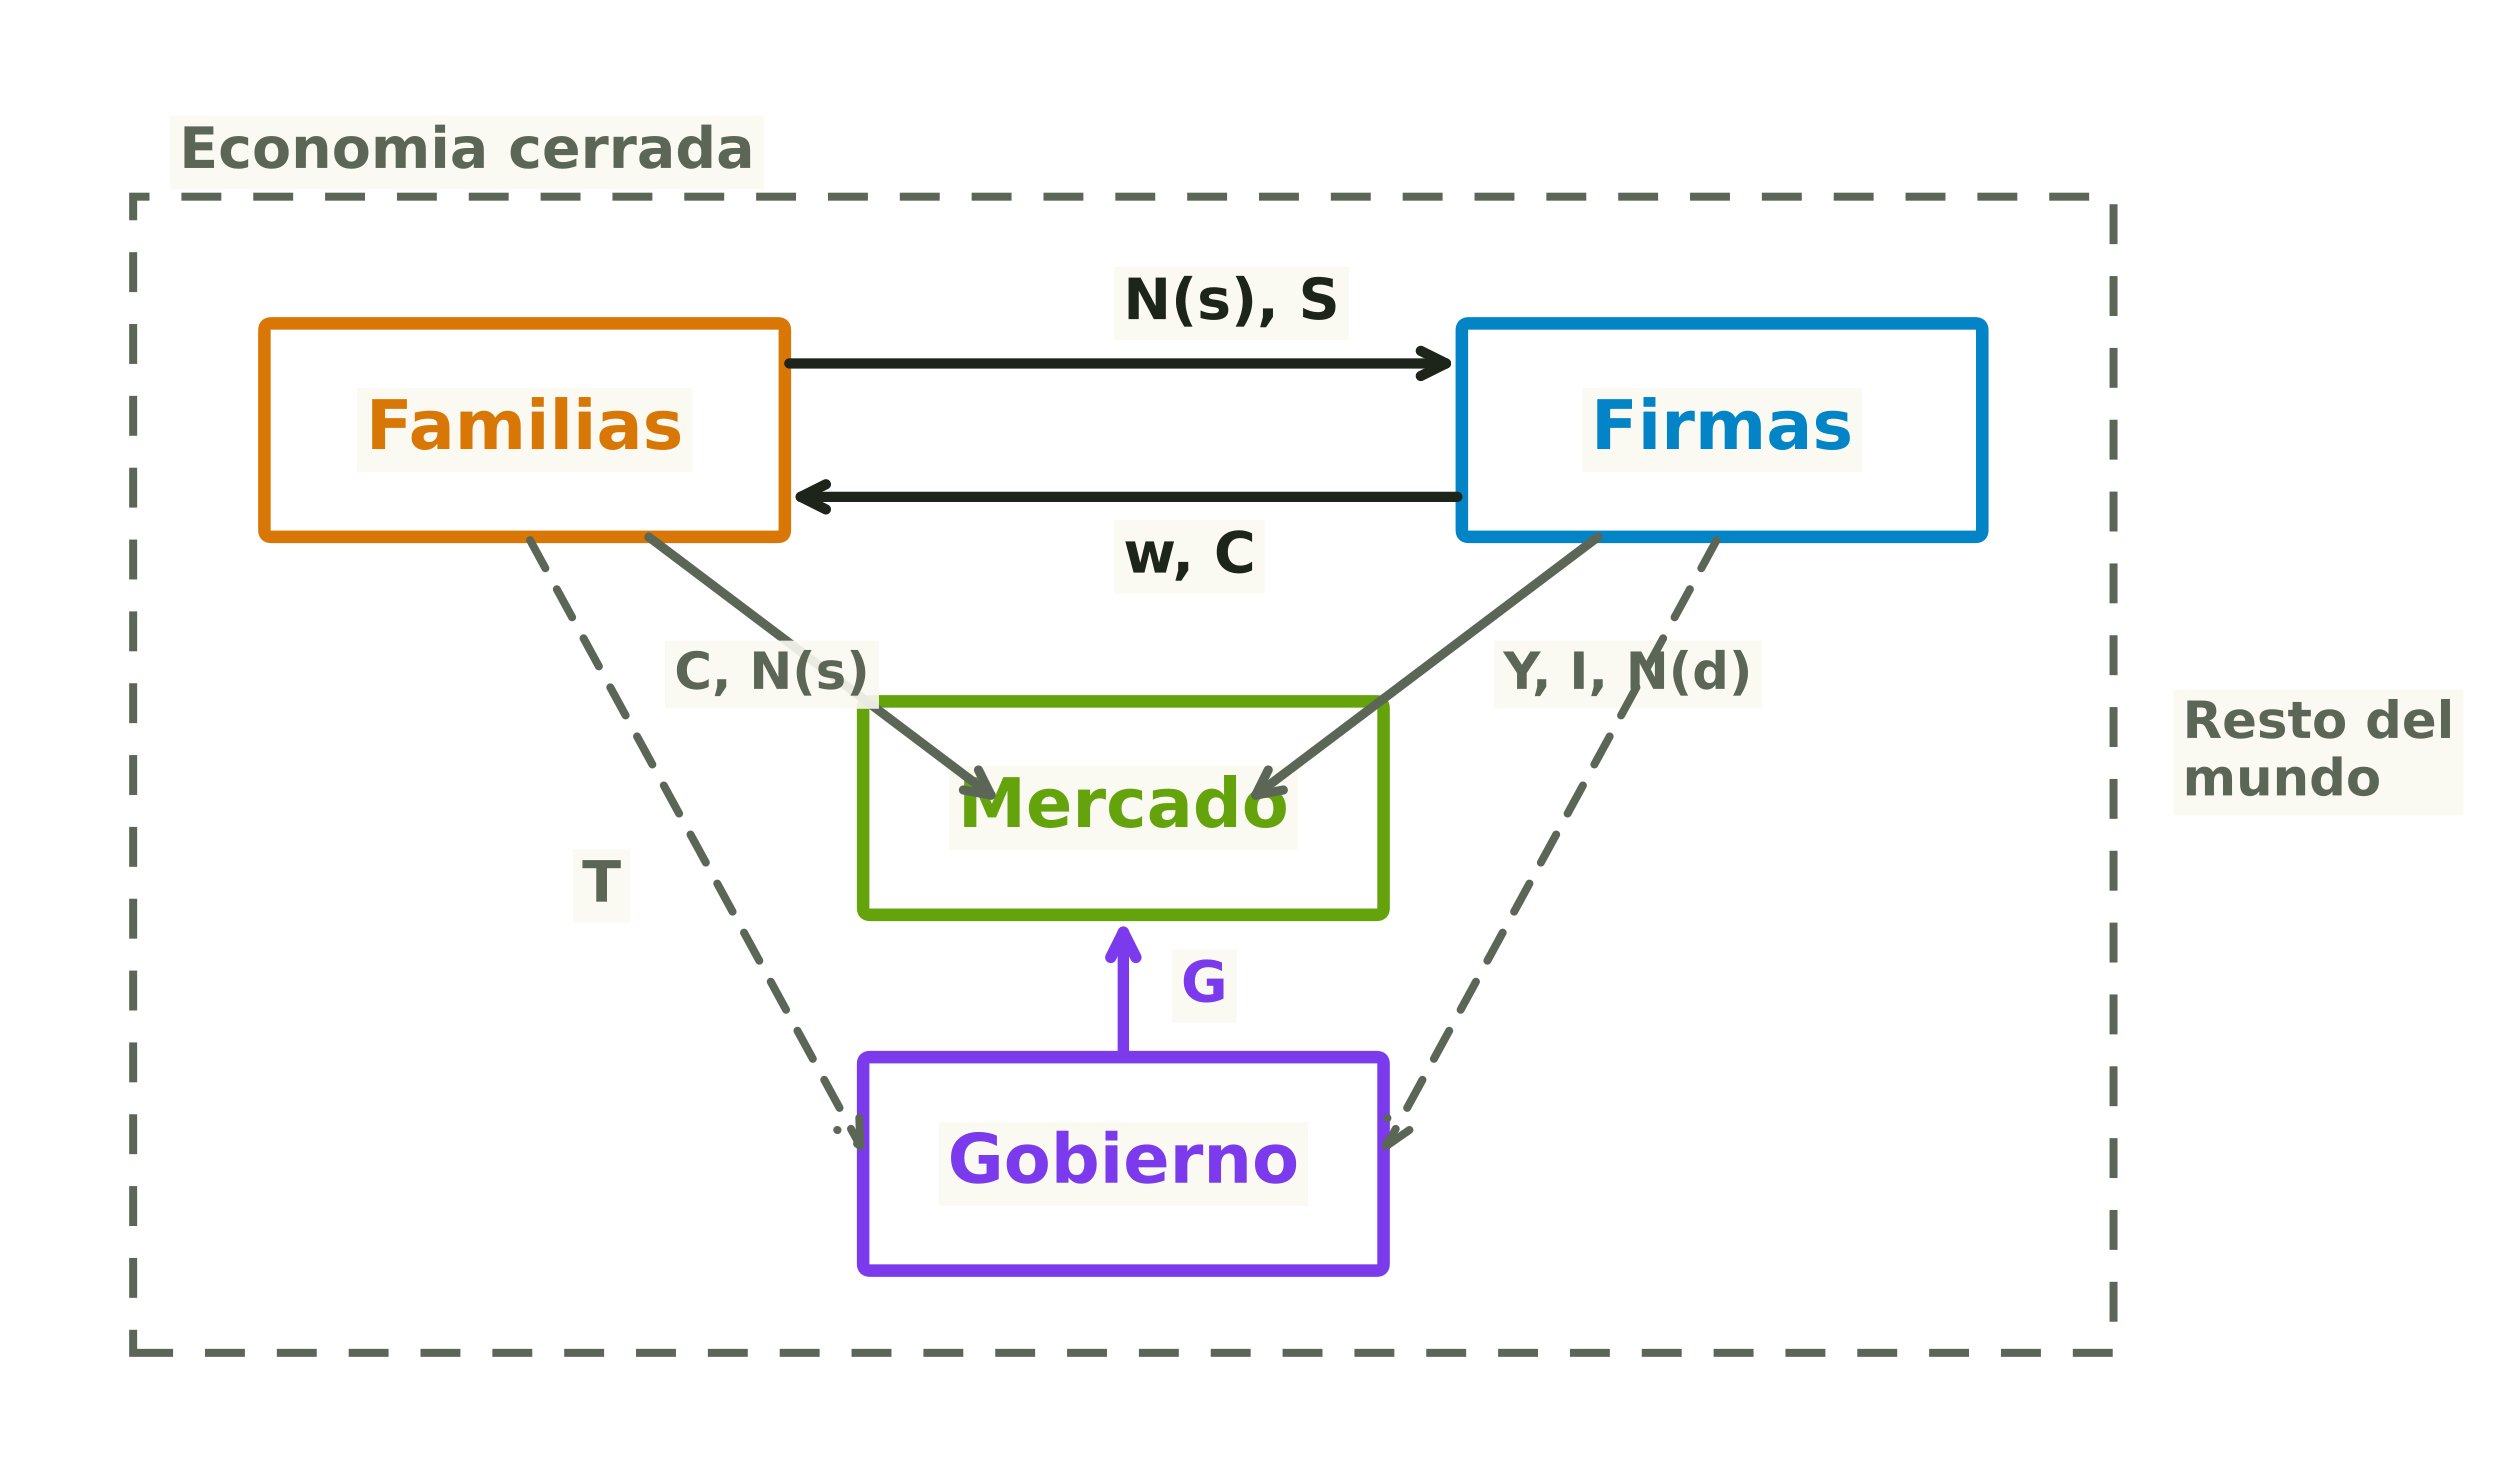
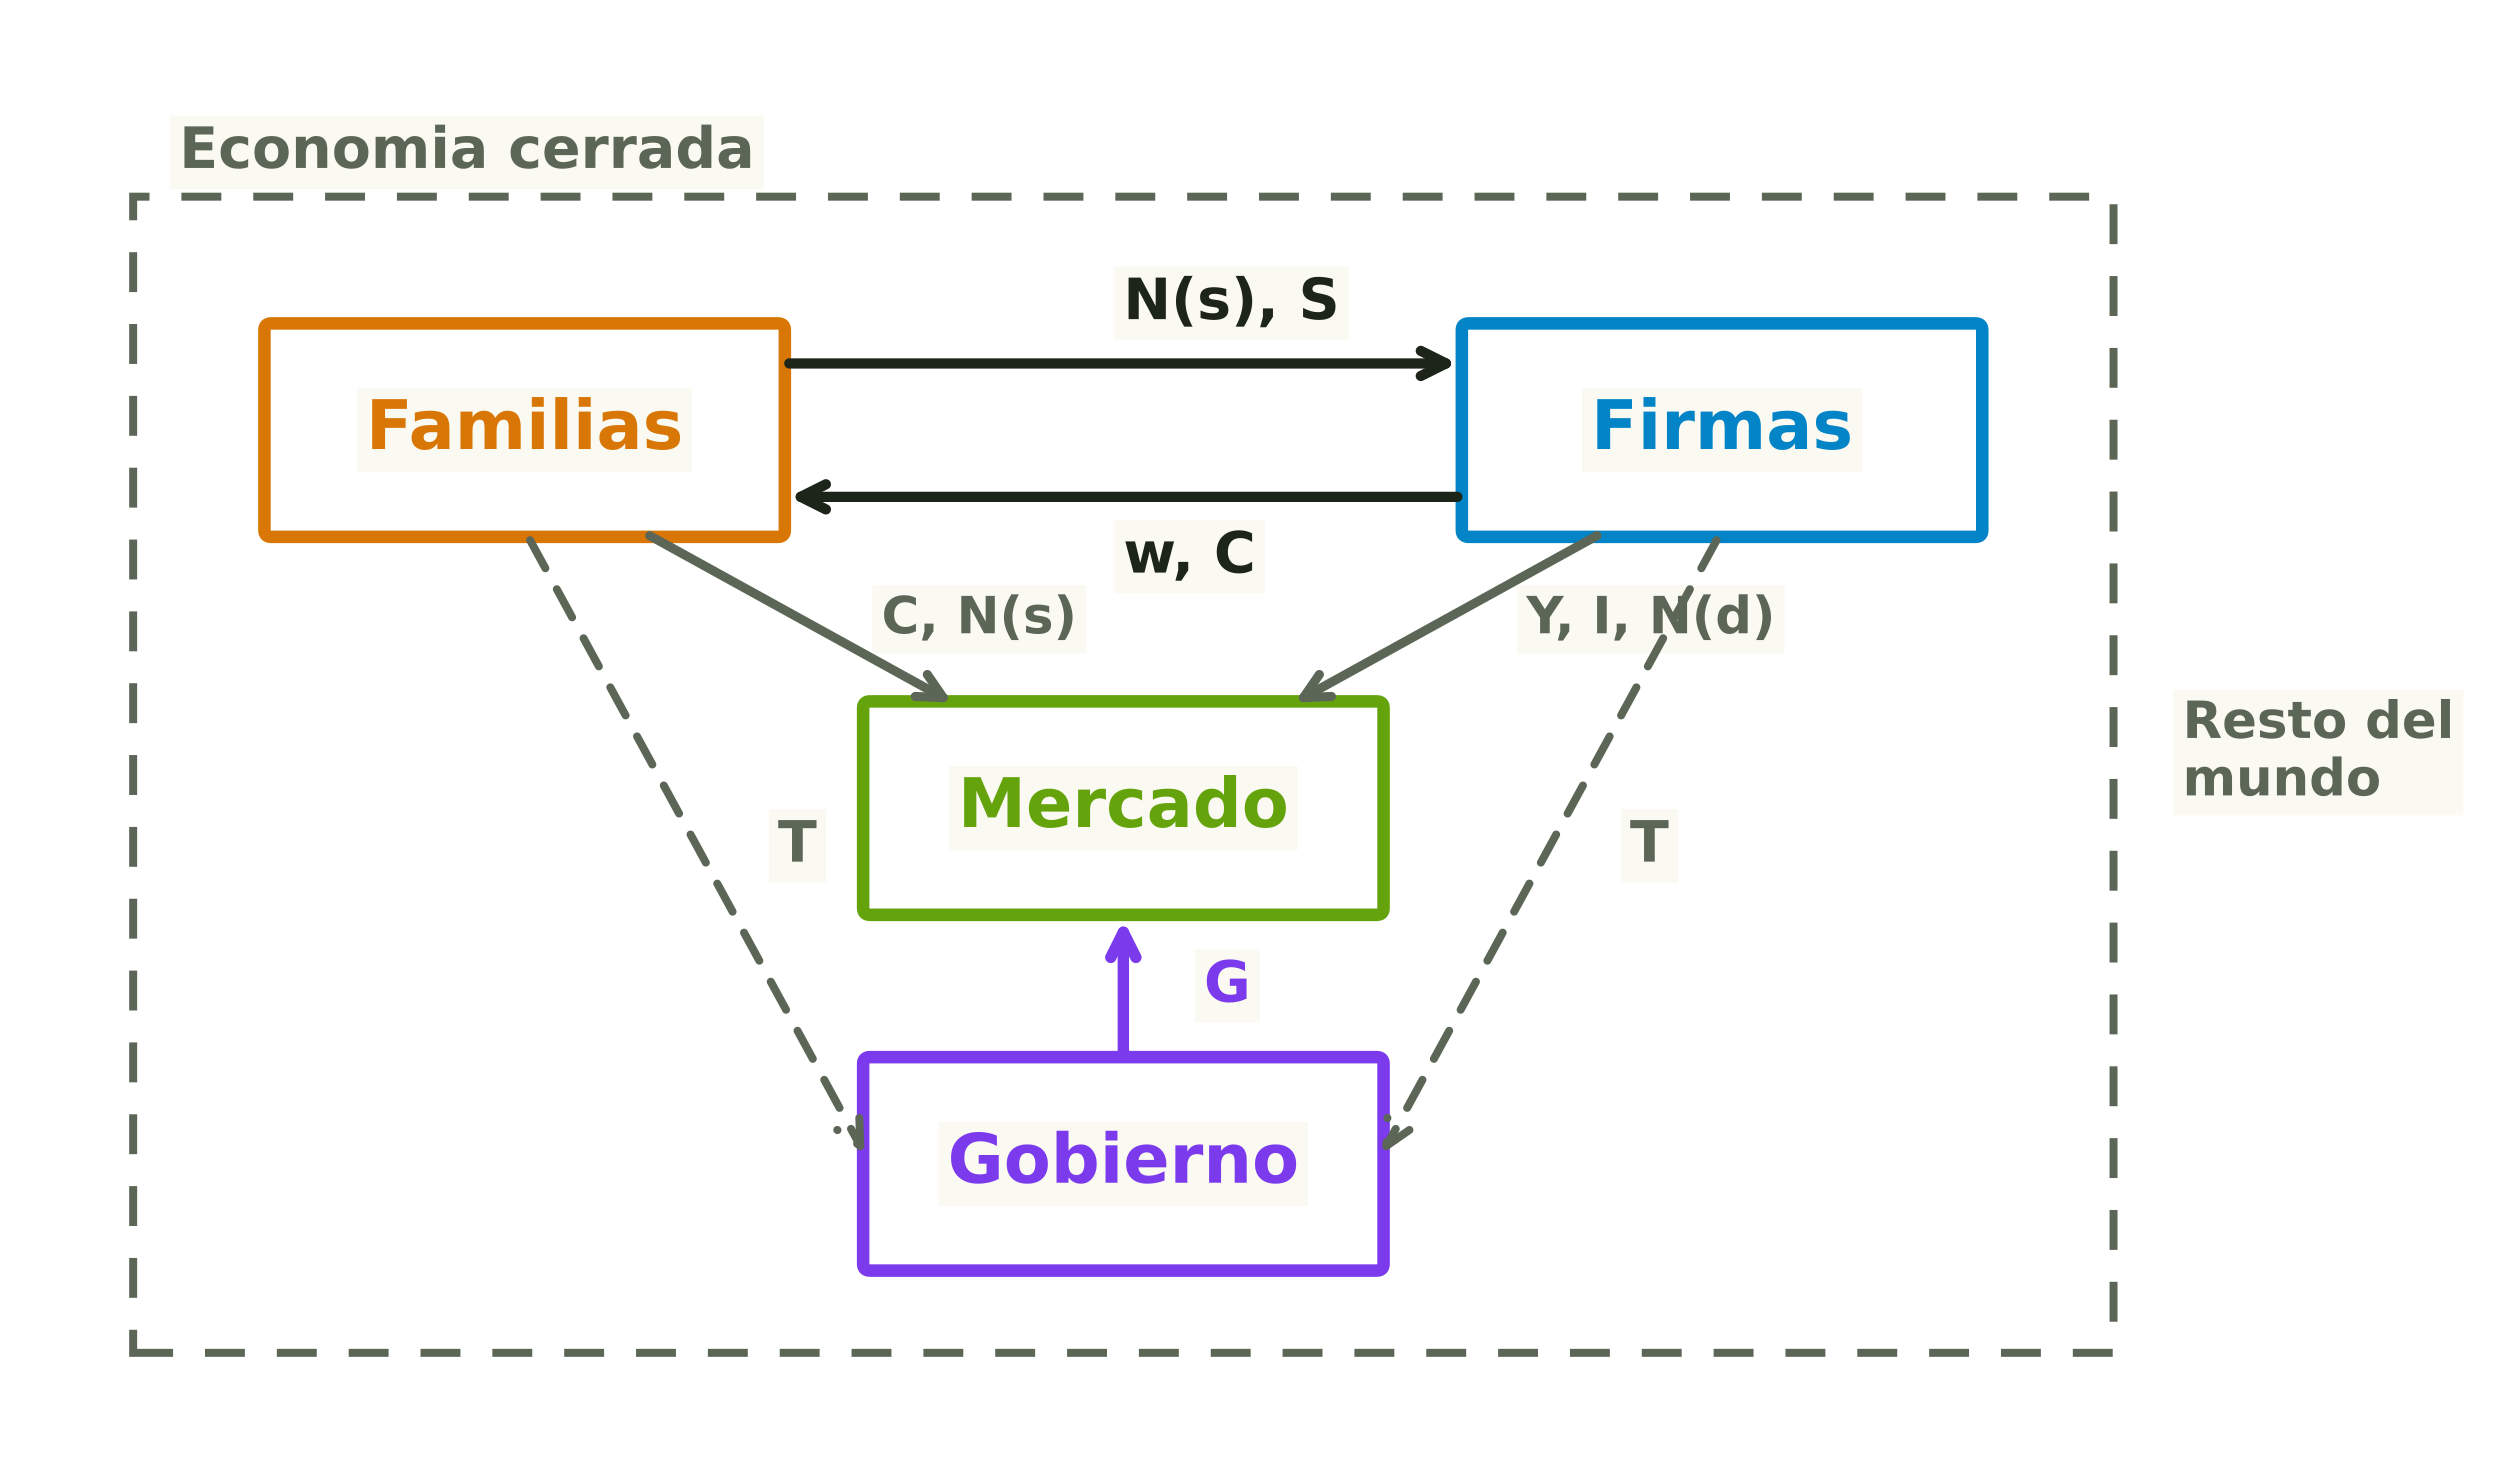
<svg xmlns="http://www.w3.org/2000/svg" xmlns:xlink="http://www.w3.org/1999/xlink" width="438.48pt" height="256.176pt" viewBox="0 0 438.48 256.176" version="1.1">
  <defs>
    <style type="text/css">*{stroke-linejoin: round; stroke-linecap: butt}</style>
  </defs>
  <g id="figure_1">
    <g id="patch_1">
      <path d="M 0 256.176  L 438.48 256.176  L 438.48 0  L 0 0  L 0 256.176  z " style="fill: none; opacity: 0" />
    </g>
    <g id="axes_1">
      <g id="patch_2">
        <path d="M 7.2 248.976  L 431.28 248.976  L 431.28 7.2  L 7.2 7.2  L 7.2 248.976  z " style="fill: none" />
      </g>
      <g id="patch_3">
        <path d="M 23.355 237.277  L 370.697 237.277  L 370.697 34.497  L 23.355 34.497  L 23.355 237.277  z " clip-path="url(#pf16288091c)" style="fill: none; stroke-dasharray: 7,5.6; stroke-dashoffset: 0; stroke: #5c6656; stroke-width: 1.4; stroke-linejoin: miter" />
      </g>
      <g id="patch_4">
        <path d="M 47.589 94.161  L 136.443 94.161  Q 137.655 94.161 137.655 92.991  L 137.655 57.895  Q 137.655 56.725 136.443 56.725  L 47.589 56.725  Q 46.377 56.725 46.377 57.895  L 46.377 92.991  Q 46.377 94.161 47.589 94.161  L 47.589 94.161  z " clip-path="url(#pf16288091c)" style="fill: none; stroke: #d97706; stroke-width: 2.2; stroke-linejoin: miter" />
      </g>
      <g id="patch_5">
        <path d="M 257.609 94.161  L 346.464 94.161  Q 347.676 94.161 347.676 92.991  L 347.676 57.895  Q 347.676 56.725 346.464 56.725  L 257.609 56.725  Q 256.397 56.725 256.397 57.895  L 256.397 92.991  Q 256.397 94.161 257.609 94.161  L 257.609 94.161  z " clip-path="url(#pf16288091c)" style="fill: none; stroke: #0284c7; stroke-width: 2.2; stroke-linejoin: miter" />
      </g>
      <g id="patch_6">
        <path d="M 152.599 160.455  L 241.454 160.455  Q 242.665 160.455 242.665 159.285  L 242.665 124.188  Q 242.665 123.019 241.454 123.019  L 152.599 123.019  Q 151.387 123.019 151.387 124.188  L 151.387 159.285  Q 151.387 160.455 152.599 160.455  L 152.599 160.455  z " clip-path="url(#pf16288091c)" style="fill: none; stroke: #65a30d; stroke-width: 2.2; stroke-linejoin: miter" />
      </g>
      <g id="patch_7">
        <path d="M 152.599 222.849  L 241.454 222.849  Q 242.665 222.849 242.665 221.679  L 242.665 186.582  Q 242.665 185.412 241.454 185.412  L 152.599 185.412  Q 151.387 185.412 151.387 186.582  L 151.387 221.679  Q 151.387 222.849 152.599 222.849  L 152.599 222.849  z " clip-path="url(#pf16288091c)" style="fill: none; stroke: #7c3aed; stroke-width: 2.2; stroke-linejoin: miter" />
      </g>
      <g id="matplotlib.axis_1" />
      <g id="matplotlib.axis_2" />
      <g id="text_1">
        <g id="patch_8">
          <path d="M 29.833 33.137  L 133.958 33.137  L 133.958 20.259  L 29.833 20.259  z " style="fill: #faf8f1; opacity: 0.9" />
        </g>
        <g style="fill: #5c6656" transform="translate(31.43314 29.45744) scale(0.1 -0.1)">
          <defs>
            <path id="DejaVuSans-Bold-45" d="M 588 4666  L 3834 4666  L 3834 3756  L 1791 3756  L 1791 2888  L 3713 2888  L 3713 1978  L 1791 1978  L 1791 909  L 3903 909  L 3903 0  L 588 0  L 588 4666  z " transform="scale(0.015625)" />
            <path id="DejaVuSans-Bold-63" d="M 3366 3391  L 3366 2478  Q 3138 2634 2908 2709  Q 2678 2784 2431 2784  Q 1963 2784 1702 2511  Q 1441 2238 1441 1747  Q 1441 1256 1702 982  Q 1963 709 2431 709  Q 2694 709 2930 787  Q 3166 866 3366 1019  L 3366 103  Q 3103 6 2833 -42  Q 2563 -91 2291 -91  Q 1344 -91 809 395  Q 275 881 275 1747  Q 275 2613 809 3098  Q 1344 3584 2291 3584  Q 2566 3584 2833 3536  Q 3100 3488 3366 3391  z " transform="scale(0.015625)" />
            <path id="DejaVuSans-Bold-6f" d="M 2203 2784  Q 1831 2784 1636 2517  Q 1441 2250 1441 1747  Q 1441 1244 1636 976  Q 1831 709 2203 709  Q 2569 709 2762 976  Q 2956 1244 2956 1747  Q 2956 2250 2762 2517  Q 2569 2784 2203 2784  z M 2203 3584  Q 3106 3584 3614 3096  Q 4122 2609 4122 1747  Q 4122 884 3614 396  Q 3106 -91 2203 -91  Q 1297 -91 786 396  Q 275 884 275 1747  Q 275 2609 786 3096  Q 1297 3584 2203 3584  z " transform="scale(0.015625)" />
            <path id="DejaVuSans-Bold-6e" d="M 4056 2131  L 4056 0  L 2931 0  L 2931 347  L 2931 1631  Q 2931 2084 2911 2256  Q 2891 2428 2841 2509  Q 2775 2619 2662 2680  Q 2550 2741 2406 2741  Q 2056 2741 1856 2470  Q 1656 2200 1656 1722  L 1656 0  L 538 0  L 538 3500  L 1656 3500  L 1656 2988  Q 1909 3294 2193 3439  Q 2478 3584 2822 3584  Q 3428 3584 3742 3212  Q 4056 2841 4056 2131  z " transform="scale(0.015625)" />
            <path id="DejaVuSans-Bold-6d" d="M 3781 2919  Q 3994 3244 4286 3414  Q 4578 3584 4928 3584  Q 5531 3584 5847 3212  Q 6163 2841 6163 2131  L 6163 0  L 5038 0  L 5038 1825  Q 5041 1866 5042 1909  Q 5044 1953 5044 2034  Q 5044 2406 4934 2573  Q 4825 2741 4581 2741  Q 4263 2741 4089 2478  Q 3916 2216 3909 1719  L 3909 0  L 2784 0  L 2784 1825  Q 2784 2406 2684 2573  Q 2584 2741 2328 2741  Q 2006 2741 1831 2477  Q 1656 2213 1656 1722  L 1656 0  L 531 0  L 531 3500  L 1656 3500  L 1656 2988  Q 1863 3284 2130 3434  Q 2397 3584 2719 3584  Q 3081 3584 3359 3409  Q 3638 3234 3781 2919  z " transform="scale(0.015625)" />
            <path id="DejaVuSans-Bold-69" d="M 538 3500  L 1656 3500  L 1656 0  L 538 0  L 538 3500  z M 538 4863  L 1656 4863  L 1656 3950  L 538 3950  L 538 4863  z " transform="scale(0.015625)" />
            <path id="DejaVuSans-Bold-61" d="M 2106 1575  Q 1756 1575 1579 1456  Q 1403 1338 1403 1106  Q 1403 894 1545 773  Q 1688 653 1941 653  Q 2256 653 2472 879  Q 2688 1106 2688 1447  L 2688 1575  L 2106 1575  z M 3816 1997  L 3816 0  L 2688 0  L 2688 519  Q 2463 200 2181 54  Q 1900 -91 1497 -91  Q 953 -91 614 226  Q 275 544 275 1050  Q 275 1666 698 1953  Q 1122 2241 2028 2241  L 2688 2241  L 2688 2328  Q 2688 2594 2478 2717  Q 2269 2841 1825 2841  Q 1466 2841 1156 2769  Q 847 2697 581 2553  L 581 3406  Q 941 3494 1303 3539  Q 1666 3584 2028 3584  Q 2975 3584 3395 3211  Q 3816 2838 3816 1997  z " transform="scale(0.015625)" />
            <path id="DejaVuSans-Bold-20" transform="scale(0.015625)" />
            <path id="DejaVuSans-Bold-65" d="M 4031 1759  L 4031 1441  L 1416 1441  Q 1456 1047 1700 850  Q 1944 653 2381 653  Q 2734 653 3104 758  Q 3475 863 3866 1075  L 3866 213  Q 3469 63 3072 -14  Q 2675 -91 2278 -91  Q 1328 -91 801 392  Q 275 875 275 1747  Q 275 2603 792 3093  Q 1309 3584 2216 3584  Q 3041 3584 3536 3087  Q 4031 2591 4031 1759  z M 2881 2131  Q 2881 2450 2695 2645  Q 2509 2841 2209 2841  Q 1884 2841 1681 2658  Q 1478 2475 1428 2131  L 2881 2131  z " transform="scale(0.015625)" />
            <path id="DejaVuSans-Bold-72" d="M 3138 2547  Q 2991 2616 2845 2648  Q 2700 2681 2553 2681  Q 2122 2681 1889 2404  Q 1656 2128 1656 1613  L 1656 0  L 538 0  L 538 3500  L 1656 3500  L 1656 2925  Q 1872 3269 2151 3426  Q 2431 3584 2822 3584  Q 2878 3584 2943 3579  Q 3009 3575 3134 3559  L 3138 2547  z " transform="scale(0.015625)" />
            <path id="DejaVuSans-Bold-64" d="M 2919 2988  L 2919 4863  L 4044 4863  L 4044 0  L 2919 0  L 2919 506  Q 2688 197 2409 53  Q 2131 -91 1766 -91  Q 1119 -91 703 423  Q 288 938 288 1747  Q 288 2556 703 3070  Q 1119 3584 1766 3584  Q 2128 3584 2408 3439  Q 2688 3294 2919 2988  z M 2181 722  Q 2541 722 2730 984  Q 2919 1247 2919 1747  Q 2919 2247 2730 2509  Q 2541 2772 2181 2772  Q 1825 2772 1636 2509  Q 1447 2247 1447 1747  Q 1447 1247 1636 984  Q 1825 722 2181 722  z " transform="scale(0.015625)" />
          </defs>
          <use xlink:href="#DejaVuSans-Bold-45" />
          <use xlink:href="#DejaVuSans-Bold-63" x="68.311" />
          <use xlink:href="#DejaVuSans-Bold-6f" x="127.588" />
          <use xlink:href="#DejaVuSans-Bold-6e" x="196.289" />
          <use xlink:href="#DejaVuSans-Bold-6f" x="267.48" />
          <use xlink:href="#DejaVuSans-Bold-6d" x="336.182" />
          <use xlink:href="#DejaVuSans-Bold-69" x="440.381" />
          <use xlink:href="#DejaVuSans-Bold-61" x="474.658" />
          <use xlink:href="#DejaVuSans-Bold-20" x="542.139" />
          <use xlink:href="#DejaVuSans-Bold-63" x="576.953" />
          <use xlink:href="#DejaVuSans-Bold-65" x="636.23" />
          <use xlink:href="#DejaVuSans-Bold-72" x="704.053" />
          <use xlink:href="#DejaVuSans-Bold-72" x="753.369" />
          <use xlink:href="#DejaVuSans-Bold-61" x="802.686" />
          <use xlink:href="#DejaVuSans-Bold-64" x="870.166" />
          <use xlink:href="#DejaVuSans-Bold-61" x="941.748" />
        </g>
      </g>
      <g id="text_2">
        <g id="patch_9">
          <path d="M 381.194 143.002  L 432.075 143.002  L 432.075 120.973  L 381.194 120.973  z " style="fill: #faf8f1; opacity: 0.9" />
        </g>
        <g style="fill: #5c6656" transform="translate(382.8137 129.432) scale(0.09 -0.09)">
          <defs>
            <path id="DejaVuSans-Bold-52" d="M 2297 2597  Q 2675 2597 2839 2737  Q 3003 2878 3003 3200  Q 3003 3519 2839 3656  Q 2675 3794 2297 3794  L 1791 3794  L 1791 2597  L 2297 2597  z M 1791 1766  L 1791 0  L 588 0  L 588 4666  L 2425 4666  Q 3347 4666 3776 4356  Q 4206 4047 4206 3378  Q 4206 2916 3982 2619  Q 3759 2322 3309 2181  Q 3556 2125 3751 1926  Q 3947 1728 4147 1325  L 4800 0  L 3519 0  L 2950 1159  Q 2778 1509 2601 1637  Q 2425 1766 2131 1766  L 1791 1766  z " transform="scale(0.015625)" />
            <path id="DejaVuSans-Bold-73" d="M 3272 3391  L 3272 2541  Q 2913 2691 2578 2766  Q 2244 2841 1947 2841  Q 1628 2841 1473 2761  Q 1319 2681 1319 2516  Q 1319 2381 1436 2309  Q 1553 2238 1856 2203  L 2053 2175  Q 2913 2066 3209 1816  Q 3506 1566 3506 1031  Q 3506 472 3093 190  Q 2681 -91 1863 -91  Q 1516 -91 1145 -36  Q 775 19 384 128  L 384 978  Q 719 816 1070 734  Q 1422 653 1784 653  Q 2113 653 2278 743  Q 2444 834 2444 1013  Q 2444 1163 2330 1236  Q 2216 1309 1875 1350  L 1678 1375  Q 931 1469 631 1722  Q 331 1975 331 2491  Q 331 3047 712 3315  Q 1094 3584 1881 3584  Q 2191 3584 2531 3537  Q 2872 3491 3272 3391  z " transform="scale(0.015625)" />
            <path id="DejaVuSans-Bold-74" d="M 1759 4494  L 1759 3500  L 2913 3500  L 2913 2700  L 1759 2700  L 1759 1216  Q 1759 972 1856 886  Q 1953 800 2241 800  L 2816 800  L 2816 0  L 1856 0  Q 1194 0 917 276  Q 641 553 641 1216  L 641 2700  L 84 2700  L 84 3500  L 641 3500  L 641 4494  L 1759 4494  z " transform="scale(0.015625)" />
            <path id="DejaVuSans-Bold-6c" d="M 538 4863  L 1656 4863  L 1656 0  L 538 0  L 538 4863  z " transform="scale(0.015625)" />
          </defs>
          <use xlink:href="#DejaVuSans-Bold-52" />
          <use xlink:href="#DejaVuSans-Bold-65" x="77.002" />
          <use xlink:href="#DejaVuSans-Bold-73" x="144.824" />
          <use xlink:href="#DejaVuSans-Bold-74" x="204.346" />
          <use xlink:href="#DejaVuSans-Bold-6f" x="252.148" />
          <use xlink:href="#DejaVuSans-Bold-20" x="320.85" />
          <use xlink:href="#DejaVuSans-Bold-64" x="355.664" />
          <use xlink:href="#DejaVuSans-Bold-65" x="427.246" />
          <use xlink:href="#DejaVuSans-Bold-6c" x="495.068" />
        </g>
        <g style="fill: #5c6656" transform="translate(382.8137 139.5101) scale(0.09 -0.09)">
          <defs>
            <path id="DejaVuSans-Bold-75" d="M 500 1363  L 500 3500  L 1625 3500  L 1625 3150  Q 1625 2866 1622 2436  Q 1619 2006 1619 1863  Q 1619 1441 1641 1255  Q 1663 1069 1716 984  Q 1784 875 1895 815  Q 2006 756 2150 756  Q 2500 756 2700 1025  Q 2900 1294 2900 1772  L 2900 3500  L 4019 3500  L 4019 0  L 2900 0  L 2900 506  Q 2647 200 2364 54  Q 2081 -91 1741 -91  Q 1134 -91 817 281  Q 500 653 500 1363  z " transform="scale(0.015625)" />
          </defs>
          <use xlink:href="#DejaVuSans-Bold-6d" />
          <use xlink:href="#DejaVuSans-Bold-75" x="104.199" />
          <use xlink:href="#DejaVuSans-Bold-6e" x="175.391" />
          <use xlink:href="#DejaVuSans-Bold-64" x="246.582" />
          <use xlink:href="#DejaVuSans-Bold-6f" x="318.164" />
        </g>
      </g>
      <g id="text_3">
        <g id="patch_10">
          <path d="M 62.618 82.81  L 121.414 82.81  L 121.414 68.076  L 62.618 68.076  z " style="fill: #faf8f1; opacity: 0.9" />
        </g>
        <g style="fill: #d97706" transform="translate(64.17788 78.75448) scale(0.12 -0.12)">
          <defs>
            <path id="DejaVuSans-Bold-46" d="M 588 4666  L 3834 4666  L 3834 3756  L 1791 3756  L 1791 2888  L 3713 2888  L 3713 1978  L 1791 1978  L 1791 0  L 588 0  L 588 4666  z " transform="scale(0.015625)" />
          </defs>
          <use xlink:href="#DejaVuSans-Bold-46" />
          <use xlink:href="#DejaVuSans-Bold-61" x="62.436" />
          <use xlink:href="#DejaVuSans-Bold-6d" x="129.916" />
          <use xlink:href="#DejaVuSans-Bold-69" x="234.115" />
          <use xlink:href="#DejaVuSans-Bold-6c" x="268.393" />
          <use xlink:href="#DejaVuSans-Bold-69" x="302.67" />
          <use xlink:href="#DejaVuSans-Bold-61" x="336.947" />
          <use xlink:href="#DejaVuSans-Bold-73" x="404.428" />
        </g>
      </g>
      <g id="text_4">
        <g id="patch_11">
          <path d="M 277.49 82.81  L 326.583 82.81  L 326.583 68.076  L 277.49 68.076  z " style="fill: #faf8f1; opacity: 0.9" />
        </g>
        <g style="fill: #0284c7" transform="translate(279.05 78.75448) scale(0.12 -0.12)">
          <use xlink:href="#DejaVuSans-Bold-46" />
          <use xlink:href="#DejaVuSans-Bold-69" x="68.311" />
          <use xlink:href="#DejaVuSans-Bold-72" x="102.588" />
          <use xlink:href="#DejaVuSans-Bold-6d" x="151.904" />
          <use xlink:href="#DejaVuSans-Bold-61" x="256.104" />
          <use xlink:href="#DejaVuSans-Bold-73" x="323.584" />
        </g>
      </g>
      <g id="text_5">
        <g id="patch_12">
          <path d="M 166.444 149.104  L 227.608 149.104  L 227.608 134.37  L 166.444 134.37  z " style="fill: #faf8f1; opacity: 0.9" />
        </g>
        <g style="fill: #65a30d" transform="translate(168.0041 145.0479) scale(0.12 -0.12)">
          <defs>
            <path id="DejaVuSans-Bold-4d" d="M 588 4666  L 2119 4666  L 3181 2169  L 4250 4666  L 5778 4666  L 5778 0  L 4641 0  L 4641 3413  L 3566 897  L 2803 897  L 1728 3413  L 1728 0  L 588 0  L 588 4666  z " transform="scale(0.015625)" />
          </defs>
          <use xlink:href="#DejaVuSans-Bold-4d" />
          <use xlink:href="#DejaVuSans-Bold-65" x="99.512" />
          <use xlink:href="#DejaVuSans-Bold-72" x="167.334" />
          <use xlink:href="#DejaVuSans-Bold-63" x="216.65" />
          <use xlink:href="#DejaVuSans-Bold-61" x="275.928" />
          <use xlink:href="#DejaVuSans-Bold-64" x="343.408" />
          <use xlink:href="#DejaVuSans-Bold-6f" x="414.99" />
        </g>
      </g>
      <g id="text_6">
        <g id="patch_13">
          <path d="M 164.646 211.497  L 229.407 211.497  L 229.407 196.764  L 164.646 196.764  z " style="fill: #faf8f1; opacity: 0.9" />
        </g>
        <g style="fill: #7c3aed" transform="translate(166.206 207.4417) scale(0.12 -0.12)">
          <defs>
            <path id="DejaVuSans-Bold-47" d="M 4781 347  Q 4331 128 3847 18  Q 3363 -91 2847 -91  Q 1681 -91 1000 561  Q 319 1213 319 2328  Q 319 3456 1012 4103  Q 1706 4750 2913 4750  Q 3378 4750 3804 4662  Q 4231 4575 4609 4403  L 4609 3438  Q 4219 3659 3833 3768  Q 3447 3878 3059 3878  Q 2341 3878 1952 3476  Q 1563 3075 1563 2328  Q 1563 1588 1938 1184  Q 2313 781 3003 781  Q 3191 781 3352 804  Q 3513 828 3641 878  L 3641 1784  L 2906 1784  L 2906 2591  L 4781 2591  L 4781 347  z " transform="scale(0.015625)" />
            <path id="DejaVuSans-Bold-62" d="M 2400 722  Q 2759 722 2948 984  Q 3138 1247 3138 1747  Q 3138 2247 2948 2509  Q 2759 2772 2400 2772  Q 2041 2772 1848 2508  Q 1656 2244 1656 1747  Q 1656 1250 1848 986  Q 2041 722 2400 722  z M 1656 2988  Q 1888 3294 2169 3439  Q 2450 3584 2816 3584  Q 3463 3584 3878 3070  Q 4294 2556 4294 1747  Q 4294 938 3878 423  Q 3463 -91 2816 -91  Q 2450 -91 2169 54  Q 1888 200 1656 506  L 1656 0  L 538 0  L 538 4863  L 1656 4863  L 1656 2988  z " transform="scale(0.015625)" />
          </defs>
          <use xlink:href="#DejaVuSans-Bold-47" />
          <use xlink:href="#DejaVuSans-Bold-6f" x="82.08" />
          <use xlink:href="#DejaVuSans-Bold-62" x="150.781" />
          <use xlink:href="#DejaVuSans-Bold-69" x="222.363" />
          <use xlink:href="#DejaVuSans-Bold-65" x="256.641" />
          <use xlink:href="#DejaVuSans-Bold-72" x="324.463" />
          <use xlink:href="#DejaVuSans-Bold-6e" x="373.779" />
          <use xlink:href="#DejaVuSans-Bold-6f" x="444.971" />
        </g>
      </g>
      <g id="patch_14">
        <path d="M 138.444 63.744  Q 197.028 63.744 253.6 63.744  " style="fill: none; stroke: #1d241a; stroke-width: 1.8; stroke-linecap: round" />
        <path d="M 249.2 61.544  L 253.6 63.744  L 249.2 65.944  " style="fill: none; stroke: #1d241a; stroke-width: 1.8; stroke-linecap: round" />
      </g>
      <g id="text_7">
        <g id="patch_15">
          <path d="M 195.426 59.654  L 236.568 59.654  L 236.568 46.776  L 195.426 46.776  z " style="fill: #faf8f1; opacity: 0.9" />
        </g>
        <g style="fill: #1d241a" transform="translate(197.0263 55.97481) scale(0.1 -0.1)">
          <defs>
            <path id="DejaVuSans-Bold-4e" d="M 588 4666  L 1931 4666  L 3628 1466  L 3628 4666  L 4769 4666  L 4769 0  L 3425 0  L 1728 3200  L 1728 0  L 588 0  L 588 4666  z " transform="scale(0.015625)" />
            <path id="DejaVuSans-Bold-28" d="M 2413 -844  L 1484 -844  Q 1006 -72 778 623  Q 550 1319 550 2003  Q 550 2688 779 3389  Q 1009 4091 1484 4856  L 2413 4856  Q 2013 4116 1813 3408  Q 1613 2700 1613 2009  Q 1613 1319 1811 609  Q 2009 -100 2413 -844  z " transform="scale(0.015625)" />
            <path id="DejaVuSans-Bold-29" d="M 513 -844  Q 913 -100 1113 609  Q 1313 1319 1313 2009  Q 1313 2700 1113 3408  Q 913 4116 513 4856  L 1441 4856  Q 1916 4091 2145 3389  Q 2375 2688 2375 2003  Q 2375 1319 2147 623  Q 1919 -72 1441 -844  L 513 -844  z " transform="scale(0.015625)" />
            <path id="DejaVuSans-Bold-2c" d="M 653 1209  L 1778 1209  L 1778 256  L 1006 -909  L 341 -909  L 653 256  L 653 1209  z " transform="scale(0.015625)" />
            <path id="DejaVuSans-Bold-53" d="M 3834 4519  L 3834 3531  Q 3450 3703 3084 3790  Q 2719 3878 2394 3878  Q 1963 3878 1756 3759  Q 1550 3641 1550 3391  Q 1550 3203 1689 3098  Q 1828 2994 2194 2919  L 2706 2816  Q 3484 2659 3812 2340  Q 4141 2022 4141 1434  Q 4141 663 3683 286  Q 3225 -91 2284 -91  Q 1841 -91 1394 -6  Q 947 78 500 244  L 500 1259  Q 947 1022 1364 901  Q 1781 781 2169 781  Q 2563 781 2772 912  Q 2981 1044 2981 1288  Q 2981 1506 2839 1625  Q 2697 1744 2272 1838  L 1806 1941  Q 1106 2091 782 2419  Q 459 2747 459 3303  Q 459 4000 909 4375  Q 1359 4750 2203 4750  Q 2588 4750 2994 4692  Q 3400 4634 3834 4519  z " transform="scale(0.015625)" />
          </defs>
          <use xlink:href="#DejaVuSans-Bold-4e" />
          <use xlink:href="#DejaVuSans-Bold-28" x="83.691" />
          <use xlink:href="#DejaVuSans-Bold-73" x="129.395" />
          <use xlink:href="#DejaVuSans-Bold-29" x="188.916" />
          <use xlink:href="#DejaVuSans-Bold-2c" x="234.619" />
          <use xlink:href="#DejaVuSans-Bold-20" x="272.607" />
          <use xlink:href="#DejaVuSans-Bold-53" x="307.422" />
        </g>
      </g>
      <g id="patch_16">
        <path d="M 255.609 87.142  Q 197.024 87.142 140.452 87.142  " style="fill: none; stroke: #1d241a; stroke-width: 1.8; stroke-linecap: round" />
        <path d="M 144.852 89.342  L 140.452 87.142  L 144.852 84.942  " style="fill: none; stroke: #1d241a; stroke-width: 1.8; stroke-linecap: round" />
      </g>
      <g id="text_8">
        <g id="patch_17">
          <path d="M 195.426 104.11  L 221.847 104.11  L 221.847 91.232  L 195.426 91.232  z " style="fill: #faf8f1; opacity: 0.9" />
        </g>
        <g style="fill: #1d241a" transform="translate(197.0263 100.4304) scale(0.1 -0.1)">
          <defs>
            <path id="DejaVuSans-Bold-77" d="M 225 3500  L 1313 3500  L 1900 1088  L 2491 3500  L 3425 3500  L 4013 1113  L 4603 3500  L 5691 3500  L 4769 0  L 3547 0  L 2956 2406  L 2369 0  L 1147 0  L 225 3500  z " transform="scale(0.015625)" />
            <path id="DejaVuSans-Bold-43" d="M 4288 256  Q 3956 84 3597 -3  Q 3238 -91 2847 -91  Q 1681 -91 1000 561  Q 319 1213 319 2328  Q 319 3447 1000 4098  Q 1681 4750 2847 4750  Q 3238 4750 3597 4662  Q 3956 4575 4288 4403  L 4288 3438  Q 3953 3666 3628 3772  Q 3303 3878 2944 3878  Q 2300 3878 1931 3465  Q 1563 3053 1563 2328  Q 1563 1606 1931 1193  Q 2300 781 2944 781  Q 3303 781 3628 887  Q 3953 994 4288 1222  L 4288 256  z " transform="scale(0.015625)" />
          </defs>
          <use xlink:href="#DejaVuSans-Bold-77" />
          <use xlink:href="#DejaVuSans-Bold-2c" x="86.008" />
          <use xlink:href="#DejaVuSans-Bold-20" x="123.996" />
          <use xlink:href="#DejaVuSans-Bold-43" x="158.811" />
        </g>
      </g>
      <g id="patch_18">
-         <path d="M 113.808 94.196  Q 144.522 117.364 173.808 139.455  " style="fill: none; stroke: #5c6656; stroke-width: 1.6; stroke-linecap: round" />
-         <path d="M 171.62 135.049  L 173.808 139.455  L 168.97 138.562  " style="fill: none; stroke: #5c6656; stroke-width: 1.6; stroke-linecap: round" />
+         <path d="M 113.96 93.957  Q 140.483 108.59 165.439 122.359  " style="fill: none; stroke: #5c6656; stroke-width: 1.6; stroke-linecap: round" />
+         <path d="M 162.649 118.307  L 165.439 122.359  L 160.524 122.16  " style="fill: none; stroke: #5c6656; stroke-width: 1.6; stroke-linecap: round" />
      </g>
      <g id="text_9">
        <g id="patch_19">
-           <path d="M 116.649 124.314  L 154.16 124.314  L 154.16 112.364  L 116.649 112.364  z " style="fill: #faf8f1; opacity: 0.9" />
-         </g>
-         <g style="fill: #5c6656" transform="translate(118.2686 120.8224) scale(0.09 -0.09)">
+           <path d="M 152.998 114.565  L 190.51 114.565  L 190.51 102.615  L 152.998 102.615  z " style="fill: #faf8f1; opacity: 0.9" />
+         </g>
+         <g style="fill: #5c6656" transform="translate(154.6183 111.0734) scale(0.09 -0.09)">
          <use xlink:href="#DejaVuSans-Bold-43" />
          <use xlink:href="#DejaVuSans-Bold-2c" x="73.389" />
          <use xlink:href="#DejaVuSans-Bold-20" x="111.377" />
          <use xlink:href="#DejaVuSans-Bold-4e" x="146.191" />
          <use xlink:href="#DejaVuSans-Bold-28" x="229.883" />
          <use xlink:href="#DejaVuSans-Bold-73" x="275.586" />
          <use xlink:href="#DejaVuSans-Bold-29" x="335.107" />
        </g>
      </g>
      <g id="patch_20">
-         <path d="M 280.245 94.196  Q 249.531 117.364 220.245 139.455  " style="fill: none; stroke: #5c6656; stroke-width: 1.6; stroke-linecap: round" />
-         <path d="M 225.083 138.562  L 220.245 139.455  L 222.433 135.049  " style="fill: none; stroke: #5c6656; stroke-width: 1.6; stroke-linecap: round" />
+         <path d="M 280.093 93.957  Q 253.57 108.59 228.614 122.359  " style="fill: none; stroke: #5c6656; stroke-width: 1.6; stroke-linecap: round" />
+         <path d="M 233.529 122.16  L 228.614 122.359  L 231.403 118.307  " style="fill: none; stroke: #5c6656; stroke-width: 1.6; stroke-linecap: round" />
      </g>
      <g id="text_10">
        <g id="patch_21">
-           <path d="M 262.047 124.314  L 308.971 124.314  L 308.971 112.364  L 262.047 112.364  z " style="fill: #faf8f1; opacity: 0.9" />
-         </g>
-         <g style="fill: #5c6656" transform="translate(263.6674 120.8224) scale(0.09 -0.09)">
+           <path d="M 266.086 114.565  L 313.01 114.565  L 313.01 102.615  L 266.086 102.615  z " style="fill: #faf8f1; opacity: 0.9" />
+         </g>
+         <g style="fill: #5c6656" transform="translate(267.7063 111.0734) scale(0.09 -0.09)">
          <defs>
            <path id="DejaVuSans-Bold-59" d="M -63 4666  L 1253 4666  L 2316 3003  L 3378 4666  L 4697 4666  L 2919 1966  L 2919 0  L 1716 0  L 1716 1966  L -63 4666  z " transform="scale(0.015625)" />
            <path id="DejaVuSans-Bold-49" d="M 588 4666  L 1791 4666  L 1791 0  L 588 0  L 588 4666  z " transform="scale(0.015625)" />
          </defs>
          <use xlink:href="#DejaVuSans-Bold-59" />
          <use xlink:href="#DejaVuSans-Bold-2c" x="55.912" />
          <use xlink:href="#DejaVuSans-Bold-20" x="93.9" />
          <use xlink:href="#DejaVuSans-Bold-49" x="128.715" />
          <use xlink:href="#DejaVuSans-Bold-2c" x="165.922" />
          <use xlink:href="#DejaVuSans-Bold-20" x="203.91" />
          <use xlink:href="#DejaVuSans-Bold-4e" x="238.725" />
          <use xlink:href="#DejaVuSans-Bold-28" x="322.416" />
          <use xlink:href="#DejaVuSans-Bold-64" x="368.119" />
          <use xlink:href="#DejaVuSans-Bold-29" x="439.701" />
        </g>
      </g>
      <g id="patch_22">
        <path d="M 92.972 94.745  Q 122.306 148.558 150.891 200.997  " style="fill: none; stroke-dasharray: 5.6,4.2; stroke-dashoffset: 0; stroke: #5c6656; stroke-width: 1.4; stroke-linecap: round" />
        <path d="M 150.716 196.081  L 150.891 200.997  L 146.853 198.187  " style="fill: none; stroke-dasharray: 5.6,4.2; stroke-dashoffset: 0; stroke: #5c6656; stroke-width: 1.4; stroke-linecap: round" />
      </g>
      <g id="text_11">
        <g id="patch_23">
-           <path d="M 100.513 161.824  L 110.535 161.824  L 110.535 148.946  L 100.513 148.946  z " style="fill: #faf8f1; opacity: 0.9" />
-         </g>
-         <g style="fill: #5c6656" transform="translate(102.1131 158.1447) scale(0.1 -0.1)">
+           <path d="M 134.843 154.805  L 144.865 154.805  L 144.865 141.927  L 134.843 141.927  z " style="fill: #faf8f1; opacity: 0.9" />
+         </g>
+         <g style="fill: #5c6656" transform="translate(136.4434 151.1254) scale(0.1 -0.1)">
          <defs>
            <path id="DejaVuSans-Bold-54" d="M 31 4666  L 4331 4666  L 4331 3756  L 2784 3756  L 2784 0  L 1581 0  L 1581 3756  L 31 3756  L 31 4666  z " transform="scale(0.015625)" />
          </defs>
          <use xlink:href="#DejaVuSans-Bold-54" />
        </g>
      </g>
      <g id="patch_24">
        <path d="M 301.081 94.745  Q 271.747 148.558 243.162 200.997  " style="fill: none; stroke-dasharray: 5.6,4.2; stroke-dashoffset: 0; stroke: #5c6656; stroke-width: 1.4; stroke-linecap: round" />
        <path d="M 247.199 198.187  L 243.162 200.997  L 243.336 196.081  " style="fill: none; stroke-dasharray: 5.6,4.2; stroke-dashoffset: 0; stroke: #5c6656; stroke-width: 1.4; stroke-linecap: round" />
      </g>
-       <g id="patch_25">
+       <g id="text_12">
+         <g id="patch_25">
+           <path d="M 284.281 154.805  L 294.303 154.805  L 294.303 141.927  L 284.281 141.927  z " style="fill: #faf8f1; opacity: 0.9" />
+         </g>
+         <g style="fill: #5c6656" transform="translate(285.8811 151.1254) scale(0.1 -0.1)">
+           <use xlink:href="#DejaVuSans-Bold-54" />
+         </g>
+       </g>
+       <g id="patch_26">
        <path d="M 197.026 184.58  Q 197.026 172.931 197.026 163.519  " style="fill: none; stroke: #7c3aed; stroke-width: 2; stroke-linecap: round" />
        <path d="M 194.826 167.919  L 197.026 163.519  L 199.226 167.919  " style="fill: none; stroke: #7c3aed; stroke-width: 2; stroke-linecap: round" />
      </g>
-       <g id="text_12">
-         <g id="patch_26">
-           <path d="M 205.523 179.373  L 216.931 179.373  L 216.931 166.494  L 205.523 166.494  z " style="fill: #faf8f1; opacity: 0.9" />
-         </g>
-         <g style="fill: #7c3aed" transform="translate(207.1234 175.6929) scale(0.1 -0.1)">
+       <g id="text_13">
+         <g id="patch_27">
+           <path d="M 209.562 179.373  L 220.97 179.373  L 220.97 166.494  L 209.562 166.494  z " style="fill: #faf8f1; opacity: 0.9" />
+         </g>
+         <g style="fill: #7c3aed" transform="translate(211.1623 175.6929) scale(0.1 -0.1)">
          <use xlink:href="#DejaVuSans-Bold-47" />
        </g>
      </g>
    </g>
  </g>
  <defs>
    <clipPath id="pf16288091c">
      <rect x="7.2" y="7.2" width="424.08" height="241.776" />
    </clipPath>
  </defs>
</svg>
